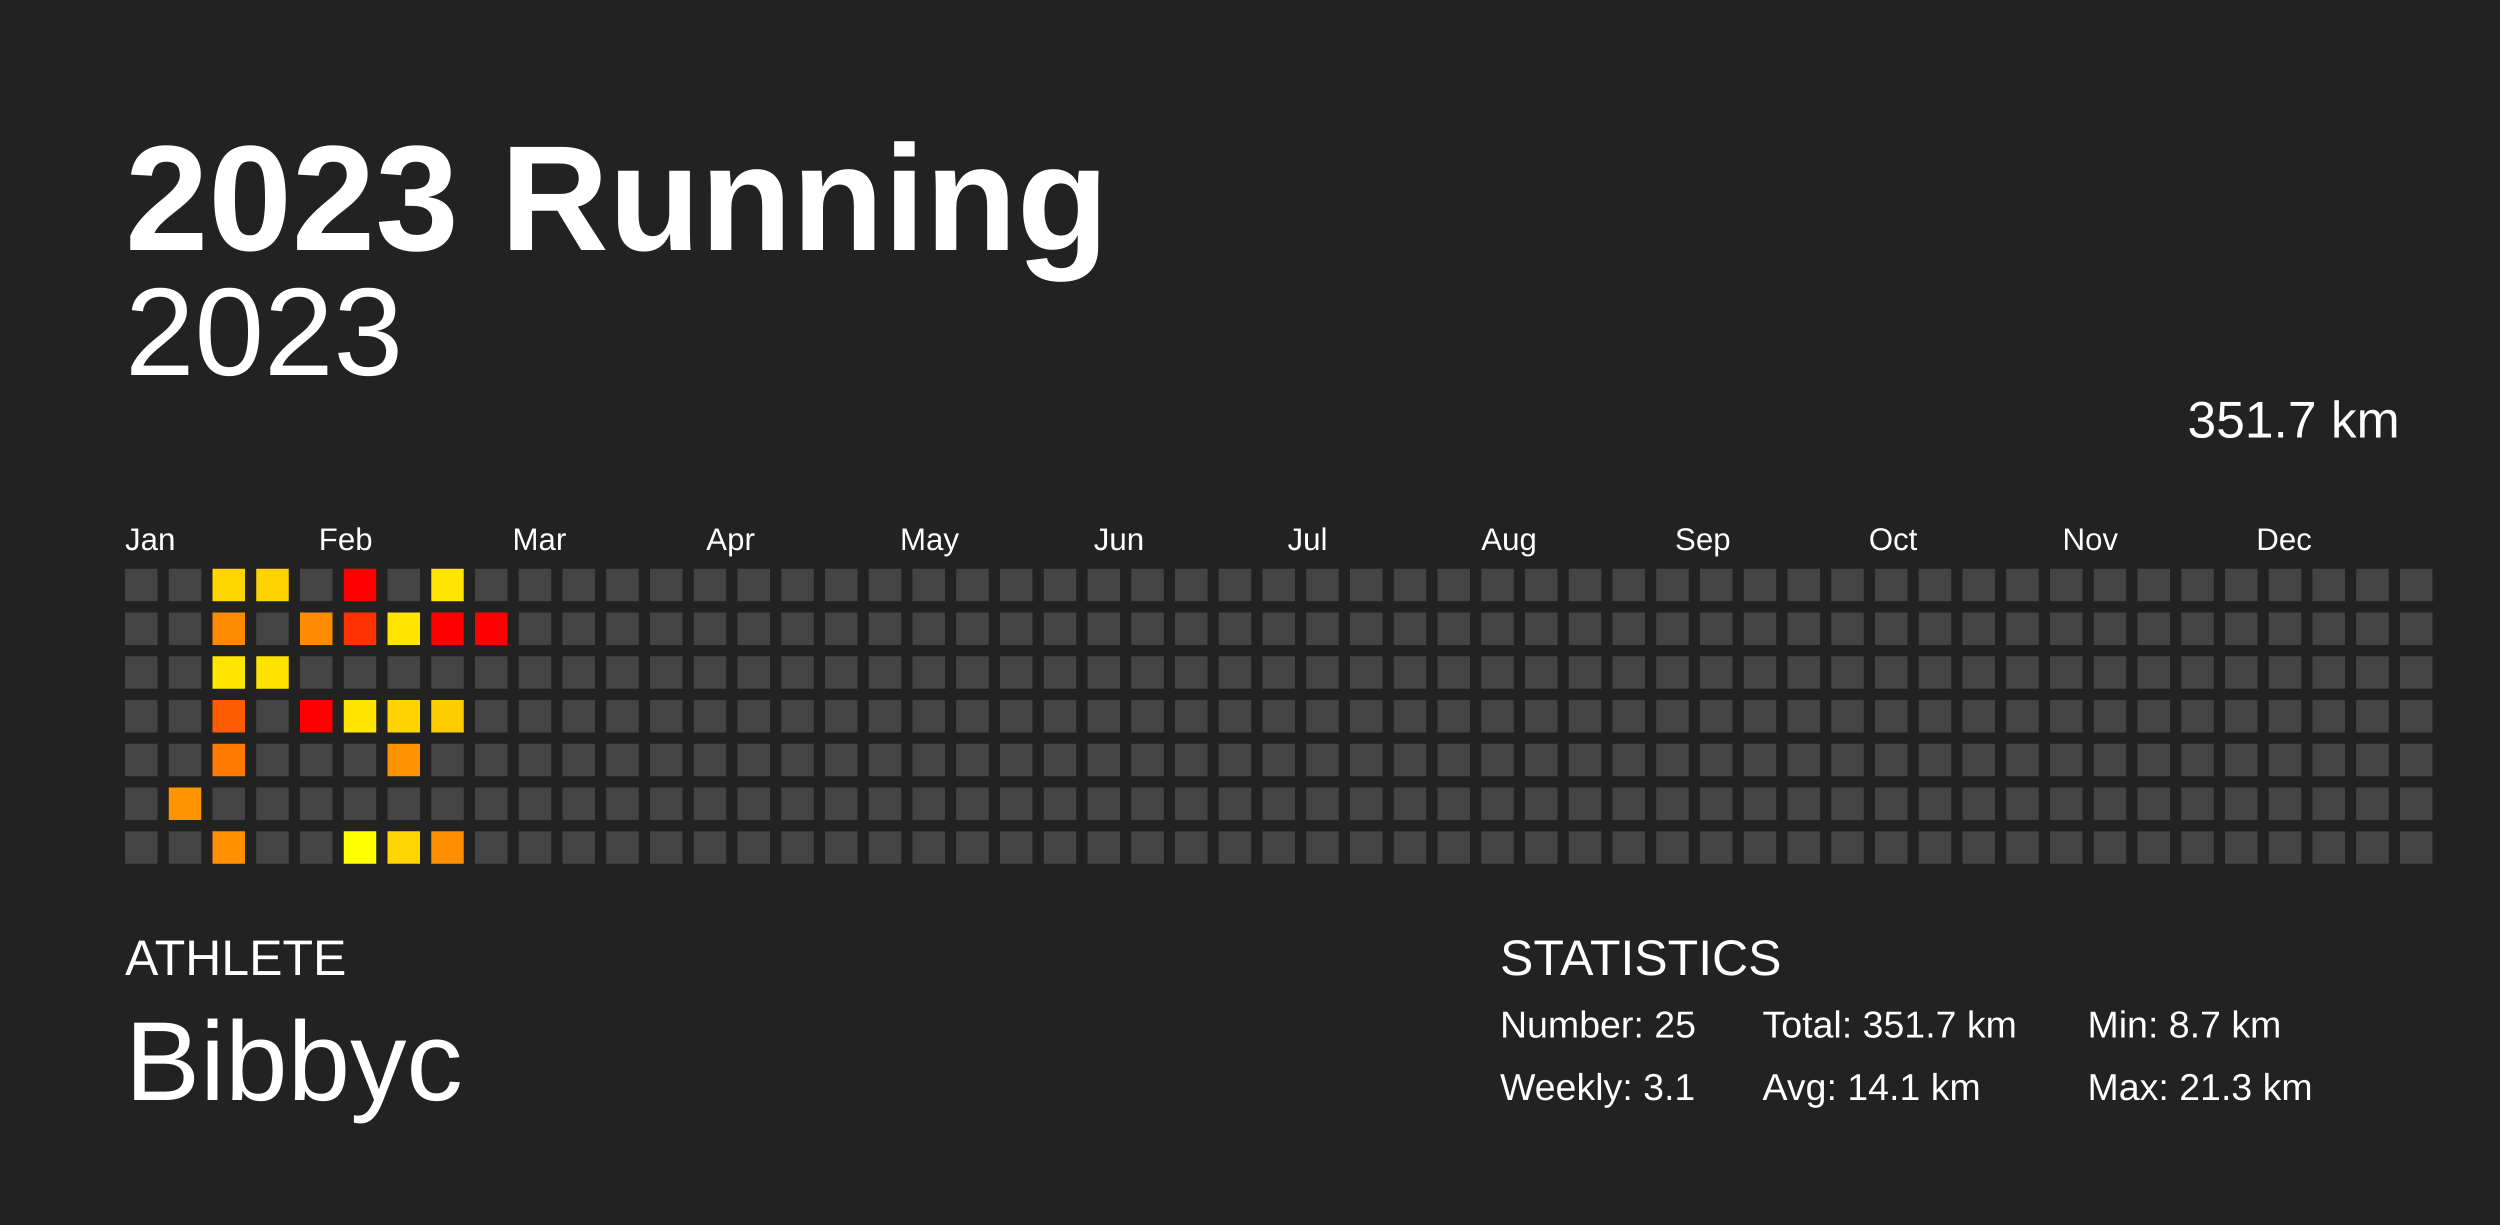
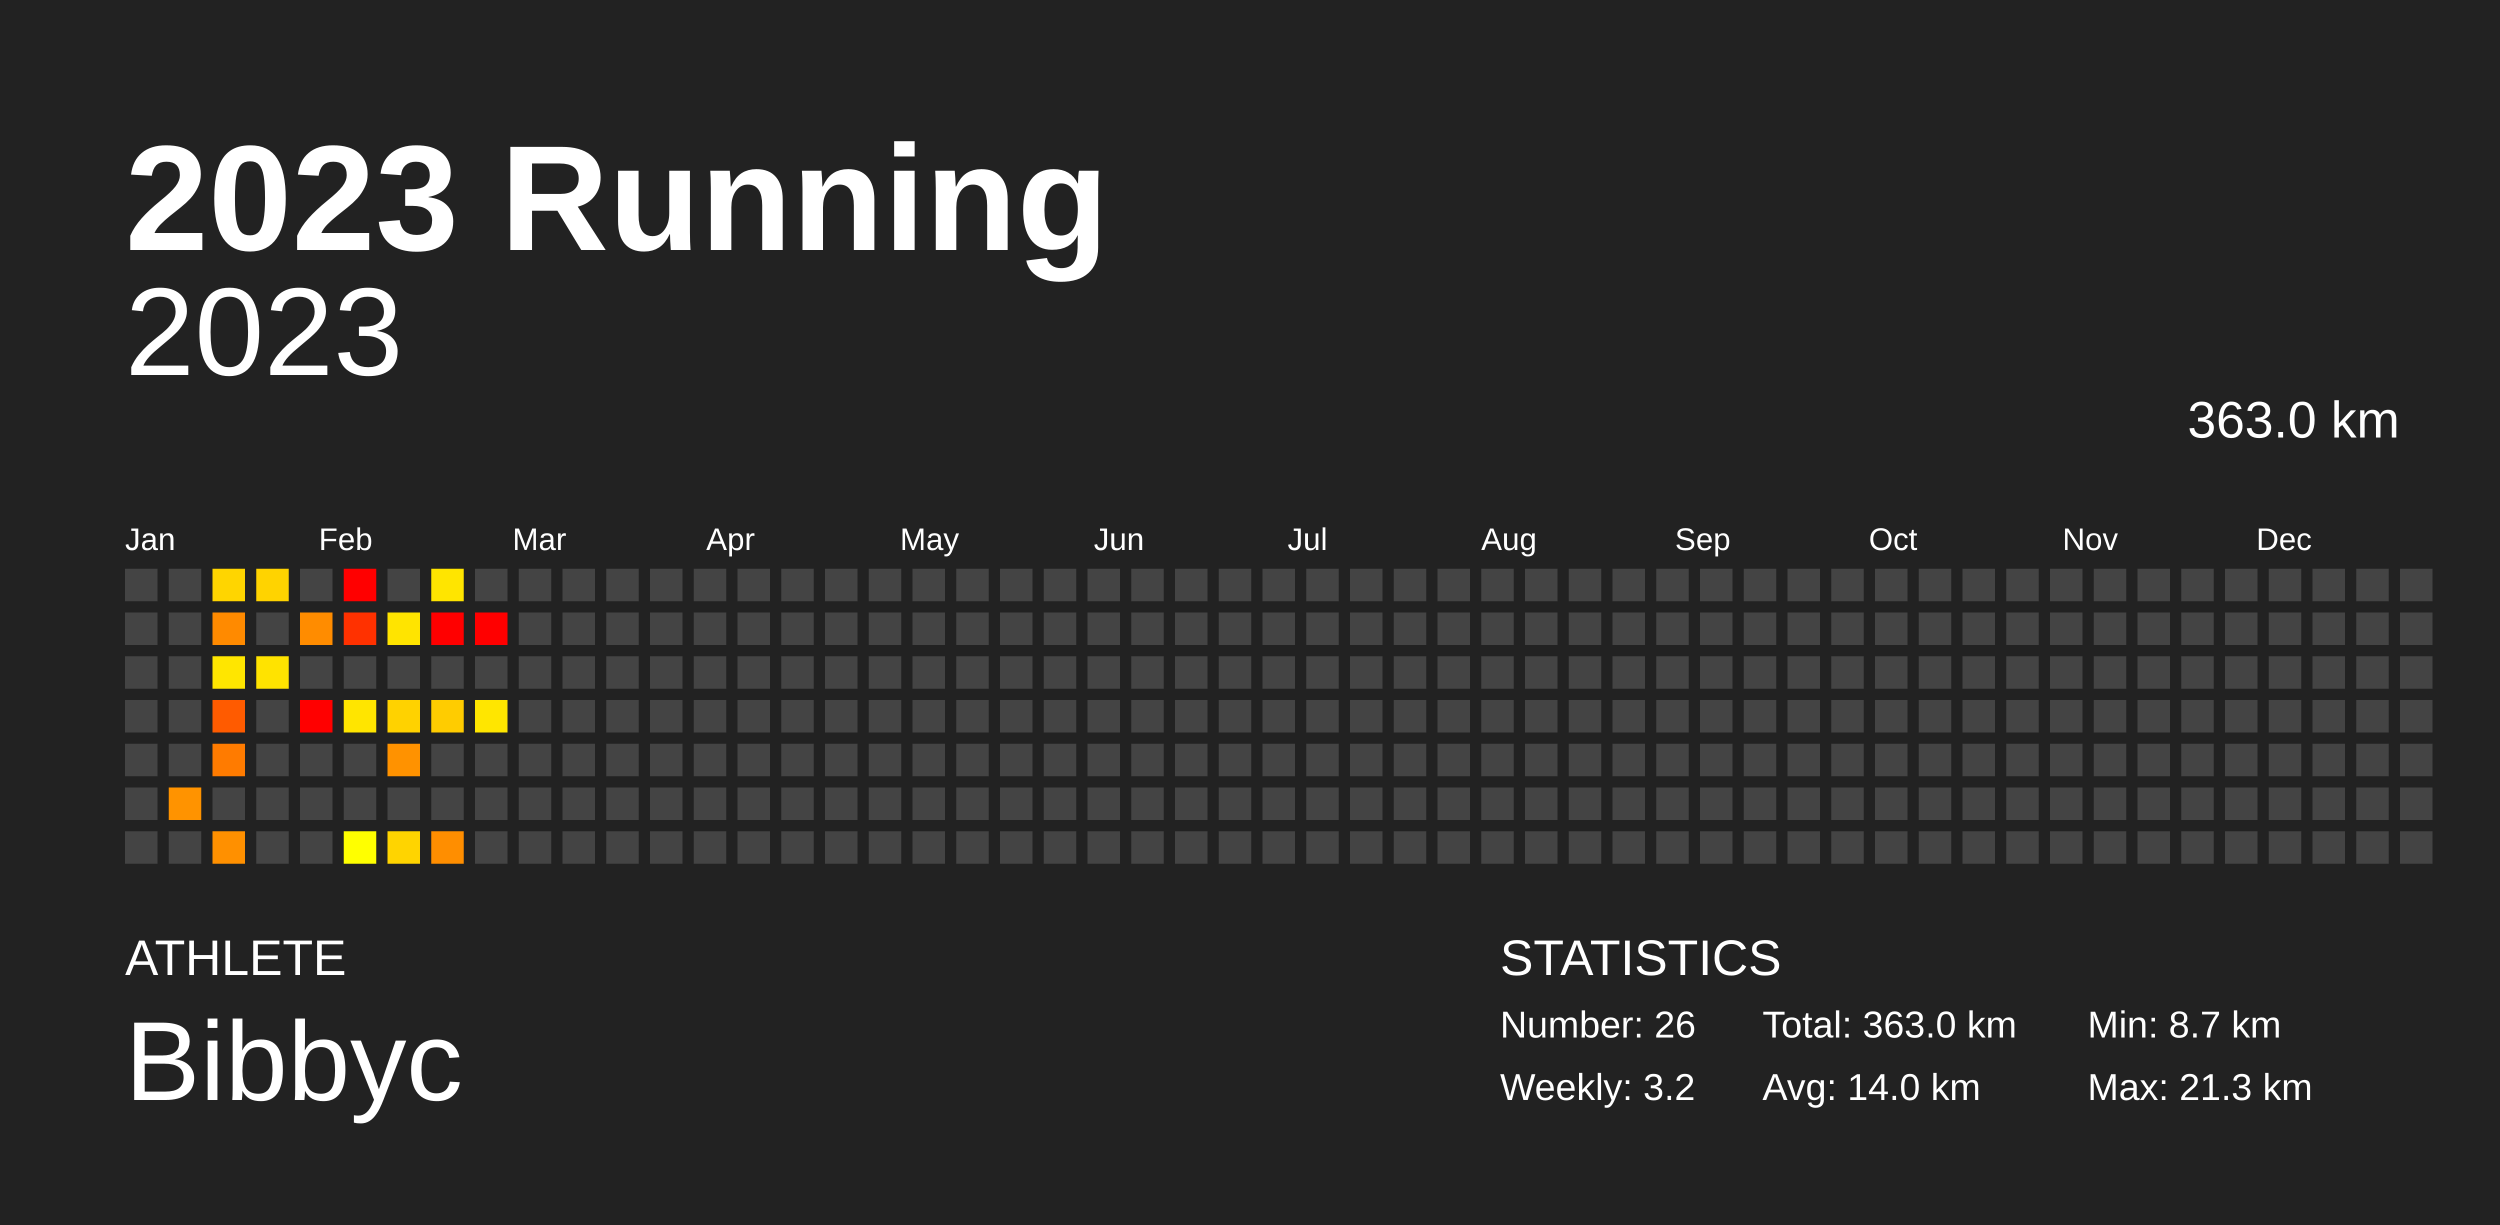
<svg xmlns="http://www.w3.org/2000/svg" baseProfile="full" height="98mm" version="1.1" viewBox="0,0,200,98" width="200mm">
  <defs />
  <rect fill="#222222" height="98" width="200" x="0" y="0" />
  <text fill="#FFFFFF" style="font-size:12px; font-family:Arial; font-weight:bold;" x="10" y="20">2023 Running</text>
  <text fill="#FFFFFF" style="font-size:4px; font-family:Arial" x="10" y="78">ATHLETE</text>
  <text fill="#FFFFFF" style="font-size:9px; font-family:Arial" x="10" y="88">Bibbyc</text>
  <text fill="#FFFFFF" style="font-size:4px; font-family:Arial" x="120" y="78">STATISTICS</text>
-   <text fill="#FFFFFF" style="font-size:3px; font-family:Arial" x="120" y="83">Number: 25</text>
-   <text fill="#FFFFFF" style="font-size:3px; font-family:Arial" x="120" y="88">Weekly: 3.1</text>
-   <text fill="#FFFFFF" style="font-size:3px; font-family:Arial" x="141" y="83">Total: 351.7 km</text>
-   <text fill="#FFFFFF" style="font-size:3px; font-family:Arial" x="141" y="88">Avg: 14.1 km</text>
+   <text fill="#FFFFFF" style="font-size:3px; font-family:Arial" x="120" y="83">Number: 26</text>
+   <text fill="#FFFFFF" style="font-size:3px; font-family:Arial" x="120" y="88">Weekly: 3.2</text>
+   <text fill="#FFFFFF" style="font-size:3px; font-family:Arial" x="141" y="83">Total: 363.0 km</text>
+   <text fill="#FFFFFF" style="font-size:3px; font-family:Arial" x="141" y="88">Avg: 14.0 km</text>
  <text fill="#FFFFFF" style="font-size:3px; font-family:Arial" x="167" y="83">Min: 8.7 km</text>
  <text fill="#FFFFFF" style="font-size:3px; font-family:Arial" x="167" y="88">Max: 21.3 km</text>
  <text alignment-baseline="hanging" fill="#FFFFFF" style="font-size:10.0px; font-family:Arial;" x="10" y="30">2023</text>
-   <text alignment-baseline="hanging" fill="#FFFFFF" style="font-size:4.125px; font-family:Arial;" x="175" y="35">351.7 km</text>
+   <text alignment-baseline="hanging" fill="#FFFFFF" style="font-size:4.125px; font-family:Arial;" x="175" y="35">363.0 km</text>
  <text fill="#FFFFFF" style="font-size:2.5px; font-family:Arial" x="10.0" y="44">Jan</text>
  <text fill="#FFFFFF" style="font-size:2.5px; font-family:Arial" x="25.5" y="44">Feb</text>
  <text fill="#FFFFFF" style="font-size:2.5px; font-family:Arial" x="41.0" y="44">Mar</text>
  <text fill="#FFFFFF" style="font-size:2.5px; font-family:Arial" x="56.5" y="44">Apr</text>
  <text fill="#FFFFFF" style="font-size:2.5px; font-family:Arial" x="72.0" y="44">May</text>
  <text fill="#FFFFFF" style="font-size:2.5px; font-family:Arial" x="87.5" y="44">Jun</text>
  <text fill="#FFFFFF" style="font-size:2.5px; font-family:Arial" x="103.0" y="44">Jul</text>
  <text fill="#FFFFFF" style="font-size:2.5px; font-family:Arial" x="118.5" y="44">Aug</text>
  <text fill="#FFFFFF" style="font-size:2.5px; font-family:Arial" x="134.0" y="44">Sep</text>
  <text fill="#FFFFFF" style="font-size:2.5px; font-family:Arial" x="149.5" y="44">Oct</text>
  <text fill="#FFFFFF" style="font-size:2.5px; font-family:Arial" x="165.0" y="44">Nov</text>
  <text fill="#FFFFFF" style="font-size:2.5px; font-family:Arial" x="180.5" y="44">Dec</text>
  <rect fill="#444444" height="2.6" width="2.6" x="10.0" y="45.5" />
  <rect fill="#444444" height="2.6" width="2.6" x="10.0" y="49.0" />
  <rect fill="#444444" height="2.6" width="2.6" x="10.0" y="52.5" />
  <rect fill="#444444" height="2.6" width="2.6" x="10.0" y="56.0" />
  <rect fill="#444444" height="2.6" width="2.6" x="10.0" y="59.5" />
  <rect fill="#444444" height="2.6" width="2.6" x="10.0" y="63.0" />
  <rect fill="#444444" height="2.6" width="2.6" x="10.0" y="66.5" />
  <rect fill="#444444" height="2.6" width="2.6" x="13.5" y="45.5" />
  <rect fill="#444444" height="2.6" width="2.6" x="13.5" y="49.0" />
  <rect fill="#444444" height="2.6" width="2.6" x="13.5" y="52.5" />
  <rect fill="#444444" height="2.6" width="2.6" x="13.5" y="56.0" />
  <rect fill="#444444" height="2.6" width="2.6" x="13.5" y="59.5" />
  <rect fill="#ff9300" height="2.6" width="2.6" x="13.5" y="63.0" />
  <rect fill="#444444" height="2.6" width="2.6" x="13.5" y="66.5" />
  <rect fill="#ffd500" height="2.6" width="2.6" x="17.0" y="45.5" />
  <rect fill="#ff8a00" height="2.6" width="2.6" x="17.0" y="49.0" />
  <rect fill="#ffe600" height="2.6" width="2.6" x="17.0" y="52.5" />
  <rect fill="#ff5b00" height="2.6" width="2.6" x="17.0" y="56.0" />
  <rect fill="#ff7b00" height="2.6" width="2.6" x="17.0" y="59.5" />
  <rect fill="#444444" height="2.6" width="2.6" x="17.0" y="63.0" />
  <rect fill="#ff9000" height="2.6" width="2.6" x="17.0" y="66.5" />
  <rect fill="#ffd300" height="2.6" width="2.6" x="20.5" y="45.5" />
  <rect fill="#444444" height="2.6" width="2.6" x="20.5" y="49.0" />
  <rect fill="#ffe300" height="2.6" width="2.6" x="20.5" y="52.5" />
  <rect fill="#444444" height="2.6" width="2.6" x="20.5" y="56.0" />
  <rect fill="#444444" height="2.6" width="2.6" x="20.5" y="59.5" />
  <rect fill="#444444" height="2.6" width="2.6" x="20.5" y="63.0" />
  <rect fill="#444444" height="2.6" width="2.6" x="20.5" y="66.5" />
  <rect fill="#444444" height="2.6" width="2.6" x="24.0" y="45.5" />
  <rect fill="#ff8c00" height="2.6" width="2.6" x="24.0" y="49.0" />
  <rect fill="#444444" height="2.6" width="2.6" x="24.0" y="52.5" />
  <rect fill="red" height="2.6" width="2.6" x="24.0" y="56.0" />
  <rect fill="#444444" height="2.6" width="2.6" x="24.0" y="59.5" />
  <rect fill="#444444" height="2.6" width="2.6" x="24.0" y="63.0" />
  <rect fill="#444444" height="2.6" width="2.6" x="24.0" y="66.5" />
  <rect fill="red" height="2.6" width="2.6" x="27.5" y="45.5" />
  <rect fill="#ff3100" height="2.6" width="2.6" x="27.5" y="49.0" />
  <rect fill="#444444" height="2.6" width="2.6" x="27.5" y="52.5" />
  <rect fill="#ffe500" height="2.6" width="2.6" x="27.5" y="56.0" />
  <rect fill="#444444" height="2.6" width="2.6" x="27.5" y="59.5" />
  <rect fill="#444444" height="2.6" width="2.6" x="27.5" y="63.0" />
  <rect fill="#ffff00" height="2.6" width="2.6" x="27.5" y="66.5" />
  <rect fill="#444444" height="2.6" width="2.6" x="31.0" y="45.5" />
  <rect fill="#ffe400" height="2.6" width="2.6" x="31.0" y="49.0" />
  <rect fill="#444444" height="2.6" width="2.6" x="31.0" y="52.5" />
  <rect fill="#ffd200" height="2.6" width="2.6" x="31.0" y="56.0" />
  <rect fill="#ff9200" height="2.6" width="2.6" x="31.0" y="59.5" />
  <rect fill="#444444" height="2.6" width="2.6" x="31.0" y="63.0" />
  <rect fill="#ffd400" height="2.6" width="2.6" x="31.0" y="66.5" />
  <rect fill="#ffe500" height="2.6" width="2.6" x="34.5" y="45.5" />
  <rect fill="red" height="2.6" width="2.6" x="34.5" y="49.0" />
  <rect fill="#444444" height="2.6" width="2.6" x="34.5" y="52.5" />
  <rect fill="#ffcc00" height="2.6" width="2.6" x="34.5" y="56.0" />
  <rect fill="#444444" height="2.6" width="2.6" x="34.5" y="59.5" />
  <rect fill="#444444" height="2.6" width="2.6" x="34.5" y="63.0" />
  <rect fill="#ff8e00" height="2.6" width="2.6" x="34.5" y="66.5" />
  <rect fill="#444444" height="2.6" width="2.6" x="38.0" y="45.5" />
  <rect fill="red" height="2.6" width="2.6" x="38.0" y="49.0" />
  <rect fill="#444444" height="2.6" width="2.6" x="38.0" y="52.5" />
-   <rect fill="#444444" height="2.6" width="2.6" x="38.0" y="56.0" />
+   <rect fill="#ffe600" height="2.6" width="2.6" x="38.0" y="56.0" />
  <rect fill="#444444" height="2.6" width="2.6" x="38.0" y="59.5" />
  <rect fill="#444444" height="2.6" width="2.6" x="38.0" y="63.0" />
  <rect fill="#444444" height="2.6" width="2.6" x="38.0" y="66.5" />
  <rect fill="#444444" height="2.6" width="2.6" x="41.5" y="45.5" />
  <rect fill="#444444" height="2.6" width="2.6" x="41.5" y="49.0" />
  <rect fill="#444444" height="2.6" width="2.6" x="41.5" y="52.5" />
  <rect fill="#444444" height="2.6" width="2.6" x="41.5" y="56.0" />
  <rect fill="#444444" height="2.6" width="2.6" x="41.5" y="59.5" />
  <rect fill="#444444" height="2.6" width="2.6" x="41.5" y="63.0" />
  <rect fill="#444444" height="2.6" width="2.6" x="41.5" y="66.5" />
  <rect fill="#444444" height="2.6" width="2.6" x="45.0" y="45.5" />
  <rect fill="#444444" height="2.6" width="2.6" x="45.0" y="49.0" />
  <rect fill="#444444" height="2.6" width="2.6" x="45.0" y="52.5" />
  <rect fill="#444444" height="2.6" width="2.6" x="45.0" y="56.0" />
  <rect fill="#444444" height="2.6" width="2.6" x="45.0" y="59.5" />
  <rect fill="#444444" height="2.6" width="2.6" x="45.0" y="63.0" />
  <rect fill="#444444" height="2.6" width="2.6" x="45.0" y="66.5" />
  <rect fill="#444444" height="2.6" width="2.6" x="48.5" y="45.5" />
  <rect fill="#444444" height="2.6" width="2.6" x="48.5" y="49.0" />
  <rect fill="#444444" height="2.6" width="2.6" x="48.5" y="52.5" />
  <rect fill="#444444" height="2.6" width="2.6" x="48.5" y="56.0" />
  <rect fill="#444444" height="2.6" width="2.6" x="48.5" y="59.5" />
  <rect fill="#444444" height="2.6" width="2.6" x="48.5" y="63.0" />
  <rect fill="#444444" height="2.6" width="2.6" x="48.5" y="66.5" />
  <rect fill="#444444" height="2.6" width="2.6" x="52.0" y="45.5" />
  <rect fill="#444444" height="2.6" width="2.6" x="52.0" y="49.0" />
  <rect fill="#444444" height="2.6" width="2.6" x="52.0" y="52.5" />
  <rect fill="#444444" height="2.6" width="2.6" x="52.0" y="56.0" />
  <rect fill="#444444" height="2.6" width="2.6" x="52.0" y="59.5" />
  <rect fill="#444444" height="2.6" width="2.6" x="52.0" y="63.0" />
  <rect fill="#444444" height="2.6" width="2.6" x="52.0" y="66.5" />
  <rect fill="#444444" height="2.6" width="2.6" x="55.5" y="45.5" />
  <rect fill="#444444" height="2.6" width="2.6" x="55.5" y="49.0" />
  <rect fill="#444444" height="2.6" width="2.6" x="55.5" y="52.5" />
  <rect fill="#444444" height="2.6" width="2.6" x="55.5" y="56.0" />
  <rect fill="#444444" height="2.6" width="2.6" x="55.5" y="59.5" />
  <rect fill="#444444" height="2.6" width="2.6" x="55.5" y="63.0" />
  <rect fill="#444444" height="2.6" width="2.6" x="55.5" y="66.5" />
  <rect fill="#444444" height="2.6" width="2.6" x="59.0" y="45.5" />
  <rect fill="#444444" height="2.6" width="2.6" x="59.0" y="49.0" />
  <rect fill="#444444" height="2.6" width="2.6" x="59.0" y="52.5" />
  <rect fill="#444444" height="2.6" width="2.6" x="59.0" y="56.0" />
  <rect fill="#444444" height="2.6" width="2.6" x="59.0" y="59.5" />
  <rect fill="#444444" height="2.6" width="2.6" x="59.0" y="63.0" />
  <rect fill="#444444" height="2.6" width="2.6" x="59.0" y="66.5" />
  <rect fill="#444444" height="2.6" width="2.6" x="62.5" y="45.5" />
  <rect fill="#444444" height="2.6" width="2.6" x="62.5" y="49.0" />
  <rect fill="#444444" height="2.6" width="2.6" x="62.5" y="52.5" />
  <rect fill="#444444" height="2.6" width="2.6" x="62.5" y="56.0" />
  <rect fill="#444444" height="2.6" width="2.6" x="62.5" y="59.5" />
  <rect fill="#444444" height="2.6" width="2.6" x="62.5" y="63.0" />
  <rect fill="#444444" height="2.6" width="2.6" x="62.5" y="66.5" />
  <rect fill="#444444" height="2.6" width="2.6" x="66.0" y="45.5" />
  <rect fill="#444444" height="2.6" width="2.6" x="66.0" y="49.0" />
  <rect fill="#444444" height="2.6" width="2.6" x="66.0" y="52.5" />
  <rect fill="#444444" height="2.6" width="2.6" x="66.0" y="56.0" />
  <rect fill="#444444" height="2.6" width="2.6" x="66.0" y="59.5" />
  <rect fill="#444444" height="2.6" width="2.6" x="66.0" y="63.0" />
  <rect fill="#444444" height="2.6" width="2.6" x="66.0" y="66.5" />
  <rect fill="#444444" height="2.6" width="2.6" x="69.5" y="45.5" />
  <rect fill="#444444" height="2.6" width="2.6" x="69.5" y="49.0" />
  <rect fill="#444444" height="2.6" width="2.6" x="69.5" y="52.5" />
  <rect fill="#444444" height="2.6" width="2.6" x="69.5" y="56.0" />
  <rect fill="#444444" height="2.6" width="2.6" x="69.5" y="59.5" />
  <rect fill="#444444" height="2.6" width="2.6" x="69.5" y="63.0" />
  <rect fill="#444444" height="2.6" width="2.6" x="69.5" y="66.5" />
  <rect fill="#444444" height="2.6" width="2.6" x="73.0" y="45.5" />
  <rect fill="#444444" height="2.6" width="2.6" x="73.0" y="49.0" />
  <rect fill="#444444" height="2.6" width="2.6" x="73.0" y="52.5" />
  <rect fill="#444444" height="2.6" width="2.6" x="73.0" y="56.0" />
  <rect fill="#444444" height="2.6" width="2.6" x="73.0" y="59.5" />
  <rect fill="#444444" height="2.6" width="2.6" x="73.0" y="63.0" />
  <rect fill="#444444" height="2.6" width="2.6" x="73.0" y="66.5" />
  <rect fill="#444444" height="2.6" width="2.6" x="76.5" y="45.5" />
  <rect fill="#444444" height="2.6" width="2.6" x="76.5" y="49.0" />
  <rect fill="#444444" height="2.6" width="2.6" x="76.5" y="52.5" />
  <rect fill="#444444" height="2.6" width="2.6" x="76.5" y="56.0" />
  <rect fill="#444444" height="2.6" width="2.6" x="76.5" y="59.5" />
  <rect fill="#444444" height="2.6" width="2.6" x="76.5" y="63.0" />
  <rect fill="#444444" height="2.6" width="2.6" x="76.5" y="66.5" />
  <rect fill="#444444" height="2.6" width="2.6" x="80.0" y="45.5" />
  <rect fill="#444444" height="2.6" width="2.6" x="80.0" y="49.0" />
  <rect fill="#444444" height="2.6" width="2.6" x="80.0" y="52.5" />
  <rect fill="#444444" height="2.6" width="2.6" x="80.0" y="56.0" />
  <rect fill="#444444" height="2.6" width="2.6" x="80.0" y="59.5" />
  <rect fill="#444444" height="2.6" width="2.6" x="80.0" y="63.0" />
  <rect fill="#444444" height="2.6" width="2.6" x="80.0" y="66.5" />
  <rect fill="#444444" height="2.6" width="2.6" x="83.5" y="45.5" />
  <rect fill="#444444" height="2.6" width="2.6" x="83.5" y="49.0" />
  <rect fill="#444444" height="2.6" width="2.6" x="83.5" y="52.5" />
  <rect fill="#444444" height="2.6" width="2.6" x="83.5" y="56.0" />
  <rect fill="#444444" height="2.6" width="2.6" x="83.5" y="59.5" />
  <rect fill="#444444" height="2.6" width="2.6" x="83.5" y="63.0" />
  <rect fill="#444444" height="2.6" width="2.6" x="83.5" y="66.5" />
  <rect fill="#444444" height="2.6" width="2.6" x="87.0" y="45.5" />
  <rect fill="#444444" height="2.6" width="2.6" x="87.0" y="49.0" />
  <rect fill="#444444" height="2.6" width="2.6" x="87.0" y="52.5" />
  <rect fill="#444444" height="2.6" width="2.6" x="87.0" y="56.0" />
  <rect fill="#444444" height="2.6" width="2.6" x="87.0" y="59.5" />
  <rect fill="#444444" height="2.6" width="2.6" x="87.0" y="63.0" />
  <rect fill="#444444" height="2.6" width="2.6" x="87.0" y="66.5" />
  <rect fill="#444444" height="2.6" width="2.6" x="90.5" y="45.5" />
  <rect fill="#444444" height="2.6" width="2.6" x="90.5" y="49.0" />
  <rect fill="#444444" height="2.6" width="2.6" x="90.5" y="52.5" />
  <rect fill="#444444" height="2.6" width="2.6" x="90.5" y="56.0" />
  <rect fill="#444444" height="2.6" width="2.6" x="90.5" y="59.5" />
  <rect fill="#444444" height="2.6" width="2.6" x="90.5" y="63.0" />
  <rect fill="#444444" height="2.6" width="2.6" x="90.5" y="66.5" />
  <rect fill="#444444" height="2.6" width="2.6" x="94.0" y="45.5" />
  <rect fill="#444444" height="2.6" width="2.6" x="94.0" y="49.0" />
  <rect fill="#444444" height="2.6" width="2.6" x="94.0" y="52.5" />
  <rect fill="#444444" height="2.6" width="2.6" x="94.0" y="56.0" />
  <rect fill="#444444" height="2.6" width="2.6" x="94.0" y="59.5" />
  <rect fill="#444444" height="2.6" width="2.6" x="94.0" y="63.0" />
  <rect fill="#444444" height="2.6" width="2.6" x="94.0" y="66.5" />
  <rect fill="#444444" height="2.6" width="2.6" x="97.5" y="45.5" />
  <rect fill="#444444" height="2.6" width="2.6" x="97.5" y="49.0" />
  <rect fill="#444444" height="2.6" width="2.6" x="97.5" y="52.5" />
  <rect fill="#444444" height="2.6" width="2.6" x="97.5" y="56.0" />
  <rect fill="#444444" height="2.6" width="2.6" x="97.5" y="59.5" />
  <rect fill="#444444" height="2.6" width="2.6" x="97.5" y="63.0" />
  <rect fill="#444444" height="2.6" width="2.6" x="97.5" y="66.5" />
  <rect fill="#444444" height="2.6" width="2.6" x="101.0" y="45.5" />
  <rect fill="#444444" height="2.6" width="2.6" x="101.0" y="49.0" />
  <rect fill="#444444" height="2.6" width="2.6" x="101.0" y="52.5" />
  <rect fill="#444444" height="2.6" width="2.6" x="101.0" y="56.0" />
  <rect fill="#444444" height="2.6" width="2.6" x="101.0" y="59.5" />
  <rect fill="#444444" height="2.6" width="2.6" x="101.0" y="63.0" />
  <rect fill="#444444" height="2.6" width="2.6" x="101.0" y="66.5" />
  <rect fill="#444444" height="2.6" width="2.6" x="104.5" y="45.5" />
  <rect fill="#444444" height="2.6" width="2.6" x="104.5" y="49.0" />
  <rect fill="#444444" height="2.6" width="2.6" x="104.5" y="52.5" />
  <rect fill="#444444" height="2.6" width="2.6" x="104.5" y="56.0" />
  <rect fill="#444444" height="2.6" width="2.6" x="104.5" y="59.5" />
  <rect fill="#444444" height="2.6" width="2.6" x="104.5" y="63.0" />
  <rect fill="#444444" height="2.6" width="2.6" x="104.5" y="66.5" />
  <rect fill="#444444" height="2.6" width="2.6" x="108.0" y="45.5" />
  <rect fill="#444444" height="2.6" width="2.6" x="108.0" y="49.0" />
  <rect fill="#444444" height="2.6" width="2.6" x="108.0" y="52.5" />
  <rect fill="#444444" height="2.6" width="2.6" x="108.0" y="56.0" />
  <rect fill="#444444" height="2.6" width="2.6" x="108.0" y="59.5" />
  <rect fill="#444444" height="2.6" width="2.6" x="108.0" y="63.0" />
  <rect fill="#444444" height="2.6" width="2.6" x="108.0" y="66.5" />
  <rect fill="#444444" height="2.6" width="2.6" x="111.5" y="45.5" />
  <rect fill="#444444" height="2.6" width="2.6" x="111.5" y="49.0" />
  <rect fill="#444444" height="2.6" width="2.6" x="111.5" y="52.5" />
  <rect fill="#444444" height="2.6" width="2.6" x="111.5" y="56.0" />
  <rect fill="#444444" height="2.6" width="2.6" x="111.5" y="59.5" />
  <rect fill="#444444" height="2.6" width="2.6" x="111.5" y="63.0" />
  <rect fill="#444444" height="2.6" width="2.6" x="111.5" y="66.5" />
  <rect fill="#444444" height="2.6" width="2.6" x="115.0" y="45.5" />
  <rect fill="#444444" height="2.6" width="2.6" x="115.0" y="49.0" />
  <rect fill="#444444" height="2.6" width="2.6" x="115.0" y="52.5" />
  <rect fill="#444444" height="2.6" width="2.6" x="115.0" y="56.0" />
  <rect fill="#444444" height="2.6" width="2.6" x="115.0" y="59.5" />
  <rect fill="#444444" height="2.6" width="2.6" x="115.0" y="63.0" />
  <rect fill="#444444" height="2.6" width="2.6" x="115.0" y="66.5" />
  <rect fill="#444444" height="2.6" width="2.6" x="118.5" y="45.5" />
  <rect fill="#444444" height="2.6" width="2.6" x="118.5" y="49.0" />
  <rect fill="#444444" height="2.6" width="2.6" x="118.5" y="52.5" />
  <rect fill="#444444" height="2.6" width="2.6" x="118.5" y="56.0" />
  <rect fill="#444444" height="2.6" width="2.6" x="118.5" y="59.5" />
  <rect fill="#444444" height="2.6" width="2.6" x="118.5" y="63.0" />
  <rect fill="#444444" height="2.6" width="2.6" x="118.5" y="66.5" />
  <rect fill="#444444" height="2.6" width="2.6" x="122.0" y="45.5" />
  <rect fill="#444444" height="2.6" width="2.6" x="122.0" y="49.0" />
  <rect fill="#444444" height="2.6" width="2.6" x="122.0" y="52.5" />
  <rect fill="#444444" height="2.6" width="2.6" x="122.0" y="56.0" />
  <rect fill="#444444" height="2.6" width="2.6" x="122.0" y="59.5" />
  <rect fill="#444444" height="2.6" width="2.6" x="122.0" y="63.0" />
  <rect fill="#444444" height="2.6" width="2.6" x="122.0" y="66.5" />
  <rect fill="#444444" height="2.6" width="2.6" x="125.5" y="45.5" />
  <rect fill="#444444" height="2.6" width="2.6" x="125.5" y="49.0" />
  <rect fill="#444444" height="2.6" width="2.6" x="125.5" y="52.5" />
  <rect fill="#444444" height="2.6" width="2.6" x="125.5" y="56.0" />
  <rect fill="#444444" height="2.6" width="2.6" x="125.5" y="59.5" />
  <rect fill="#444444" height="2.6" width="2.6" x="125.5" y="63.0" />
  <rect fill="#444444" height="2.6" width="2.6" x="125.5" y="66.5" />
  <rect fill="#444444" height="2.6" width="2.6" x="129.0" y="45.5" />
  <rect fill="#444444" height="2.6" width="2.6" x="129.0" y="49.0" />
  <rect fill="#444444" height="2.6" width="2.6" x="129.0" y="52.5" />
  <rect fill="#444444" height="2.6" width="2.6" x="129.0" y="56.0" />
  <rect fill="#444444" height="2.6" width="2.6" x="129.0" y="59.5" />
  <rect fill="#444444" height="2.6" width="2.6" x="129.0" y="63.0" />
  <rect fill="#444444" height="2.6" width="2.6" x="129.0" y="66.5" />
  <rect fill="#444444" height="2.6" width="2.6" x="132.5" y="45.5" />
  <rect fill="#444444" height="2.6" width="2.6" x="132.5" y="49.0" />
  <rect fill="#444444" height="2.6" width="2.6" x="132.5" y="52.5" />
  <rect fill="#444444" height="2.6" width="2.6" x="132.5" y="56.0" />
  <rect fill="#444444" height="2.6" width="2.6" x="132.5" y="59.5" />
  <rect fill="#444444" height="2.6" width="2.6" x="132.5" y="63.0" />
  <rect fill="#444444" height="2.6" width="2.6" x="132.5" y="66.5" />
  <rect fill="#444444" height="2.6" width="2.6" x="136.0" y="45.5" />
  <rect fill="#444444" height="2.6" width="2.6" x="136.0" y="49.0" />
  <rect fill="#444444" height="2.6" width="2.6" x="136.0" y="52.5" />
  <rect fill="#444444" height="2.6" width="2.6" x="136.0" y="56.0" />
  <rect fill="#444444" height="2.6" width="2.6" x="136.0" y="59.5" />
  <rect fill="#444444" height="2.6" width="2.6" x="136.0" y="63.0" />
  <rect fill="#444444" height="2.6" width="2.6" x="136.0" y="66.5" />
  <rect fill="#444444" height="2.6" width="2.6" x="139.5" y="45.5" />
  <rect fill="#444444" height="2.6" width="2.6" x="139.5" y="49.0" />
  <rect fill="#444444" height="2.6" width="2.6" x="139.5" y="52.5" />
  <rect fill="#444444" height="2.6" width="2.6" x="139.5" y="56.0" />
  <rect fill="#444444" height="2.6" width="2.6" x="139.5" y="59.5" />
  <rect fill="#444444" height="2.6" width="2.6" x="139.5" y="63.0" />
  <rect fill="#444444" height="2.6" width="2.6" x="139.5" y="66.5" />
  <rect fill="#444444" height="2.6" width="2.6" x="143.0" y="45.5" />
  <rect fill="#444444" height="2.6" width="2.6" x="143.0" y="49.0" />
  <rect fill="#444444" height="2.6" width="2.6" x="143.0" y="52.5" />
  <rect fill="#444444" height="2.6" width="2.6" x="143.0" y="56.0" />
  <rect fill="#444444" height="2.6" width="2.6" x="143.0" y="59.5" />
  <rect fill="#444444" height="2.6" width="2.6" x="143.0" y="63.0" />
  <rect fill="#444444" height="2.6" width="2.6" x="143.0" y="66.5" />
  <rect fill="#444444" height="2.6" width="2.6" x="146.5" y="45.5" />
  <rect fill="#444444" height="2.6" width="2.6" x="146.5" y="49.0" />
  <rect fill="#444444" height="2.6" width="2.6" x="146.5" y="52.5" />
  <rect fill="#444444" height="2.6" width="2.6" x="146.5" y="56.0" />
  <rect fill="#444444" height="2.6" width="2.6" x="146.5" y="59.5" />
  <rect fill="#444444" height="2.6" width="2.6" x="146.5" y="63.0" />
  <rect fill="#444444" height="2.6" width="2.6" x="146.5" y="66.5" />
  <rect fill="#444444" height="2.6" width="2.6" x="150.0" y="45.5" />
  <rect fill="#444444" height="2.6" width="2.6" x="150.0" y="49.0" />
  <rect fill="#444444" height="2.6" width="2.6" x="150.0" y="52.5" />
  <rect fill="#444444" height="2.6" width="2.6" x="150.0" y="56.0" />
  <rect fill="#444444" height="2.6" width="2.6" x="150.0" y="59.5" />
  <rect fill="#444444" height="2.6" width="2.6" x="150.0" y="63.0" />
  <rect fill="#444444" height="2.6" width="2.6" x="150.0" y="66.5" />
  <rect fill="#444444" height="2.6" width="2.6" x="153.5" y="45.5" />
  <rect fill="#444444" height="2.6" width="2.6" x="153.5" y="49.0" />
  <rect fill="#444444" height="2.6" width="2.6" x="153.5" y="52.5" />
  <rect fill="#444444" height="2.6" width="2.6" x="153.5" y="56.0" />
  <rect fill="#444444" height="2.6" width="2.6" x="153.5" y="59.5" />
  <rect fill="#444444" height="2.6" width="2.6" x="153.5" y="63.0" />
  <rect fill="#444444" height="2.6" width="2.6" x="153.5" y="66.5" />
  <rect fill="#444444" height="2.6" width="2.6" x="157.0" y="45.5" />
  <rect fill="#444444" height="2.6" width="2.6" x="157.0" y="49.0" />
  <rect fill="#444444" height="2.6" width="2.6" x="157.0" y="52.5" />
  <rect fill="#444444" height="2.6" width="2.6" x="157.0" y="56.0" />
  <rect fill="#444444" height="2.6" width="2.6" x="157.0" y="59.5" />
  <rect fill="#444444" height="2.6" width="2.6" x="157.0" y="63.0" />
  <rect fill="#444444" height="2.6" width="2.6" x="157.0" y="66.5" />
  <rect fill="#444444" height="2.6" width="2.6" x="160.5" y="45.5" />
  <rect fill="#444444" height="2.6" width="2.6" x="160.5" y="49.0" />
  <rect fill="#444444" height="2.6" width="2.6" x="160.5" y="52.5" />
  <rect fill="#444444" height="2.6" width="2.6" x="160.5" y="56.0" />
  <rect fill="#444444" height="2.6" width="2.6" x="160.5" y="59.5" />
  <rect fill="#444444" height="2.6" width="2.6" x="160.5" y="63.0" />
  <rect fill="#444444" height="2.6" width="2.6" x="160.5" y="66.5" />
  <rect fill="#444444" height="2.6" width="2.6" x="164.0" y="45.5" />
  <rect fill="#444444" height="2.6" width="2.6" x="164.0" y="49.0" />
  <rect fill="#444444" height="2.6" width="2.6" x="164.0" y="52.5" />
  <rect fill="#444444" height="2.6" width="2.6" x="164.0" y="56.0" />
  <rect fill="#444444" height="2.6" width="2.6" x="164.0" y="59.5" />
  <rect fill="#444444" height="2.6" width="2.6" x="164.0" y="63.0" />
  <rect fill="#444444" height="2.6" width="2.6" x="164.0" y="66.5" />
  <rect fill="#444444" height="2.6" width="2.6" x="167.5" y="45.5" />
  <rect fill="#444444" height="2.6" width="2.6" x="167.5" y="49.0" />
  <rect fill="#444444" height="2.6" width="2.6" x="167.5" y="52.5" />
  <rect fill="#444444" height="2.6" width="2.6" x="167.5" y="56.0" />
  <rect fill="#444444" height="2.6" width="2.6" x="167.5" y="59.5" />
  <rect fill="#444444" height="2.6" width="2.6" x="167.5" y="63.0" />
  <rect fill="#444444" height="2.6" width="2.6" x="167.5" y="66.5" />
  <rect fill="#444444" height="2.6" width="2.6" x="171.0" y="45.5" />
  <rect fill="#444444" height="2.6" width="2.6" x="171.0" y="49.0" />
  <rect fill="#444444" height="2.6" width="2.6" x="171.0" y="52.5" />
  <rect fill="#444444" height="2.6" width="2.6" x="171.0" y="56.0" />
  <rect fill="#444444" height="2.6" width="2.6" x="171.0" y="59.5" />
  <rect fill="#444444" height="2.6" width="2.6" x="171.0" y="63.0" />
  <rect fill="#444444" height="2.6" width="2.6" x="171.0" y="66.5" />
  <rect fill="#444444" height="2.6" width="2.6" x="174.5" y="45.5" />
  <rect fill="#444444" height="2.6" width="2.6" x="174.5" y="49.0" />
  <rect fill="#444444" height="2.6" width="2.6" x="174.5" y="52.5" />
  <rect fill="#444444" height="2.6" width="2.6" x="174.5" y="56.0" />
  <rect fill="#444444" height="2.6" width="2.6" x="174.5" y="59.5" />
  <rect fill="#444444" height="2.6" width="2.6" x="174.5" y="63.0" />
  <rect fill="#444444" height="2.6" width="2.6" x="174.5" y="66.5" />
  <rect fill="#444444" height="2.6" width="2.6" x="178.0" y="45.5" />
  <rect fill="#444444" height="2.6" width="2.6" x="178.0" y="49.0" />
  <rect fill="#444444" height="2.6" width="2.6" x="178.0" y="52.5" />
  <rect fill="#444444" height="2.6" width="2.6" x="178.0" y="56.0" />
  <rect fill="#444444" height="2.6" width="2.6" x="178.0" y="59.5" />
  <rect fill="#444444" height="2.6" width="2.6" x="178.0" y="63.0" />
  <rect fill="#444444" height="2.6" width="2.6" x="178.0" y="66.5" />
  <rect fill="#444444" height="2.6" width="2.6" x="181.5" y="45.5" />
  <rect fill="#444444" height="2.6" width="2.6" x="181.5" y="49.0" />
  <rect fill="#444444" height="2.6" width="2.6" x="181.5" y="52.5" />
  <rect fill="#444444" height="2.6" width="2.6" x="181.5" y="56.0" />
  <rect fill="#444444" height="2.6" width="2.6" x="181.5" y="59.5" />
  <rect fill="#444444" height="2.6" width="2.6" x="181.5" y="63.0" />
  <rect fill="#444444" height="2.6" width="2.6" x="181.5" y="66.5" />
  <rect fill="#444444" height="2.6" width="2.6" x="185.0" y="45.5" />
  <rect fill="#444444" height="2.6" width="2.6" x="185.0" y="49.0" />
  <rect fill="#444444" height="2.6" width="2.6" x="185.0" y="52.5" />
  <rect fill="#444444" height="2.6" width="2.6" x="185.0" y="56.0" />
  <rect fill="#444444" height="2.6" width="2.6" x="185.0" y="59.5" />
  <rect fill="#444444" height="2.6" width="2.6" x="185.0" y="63.0" />
  <rect fill="#444444" height="2.6" width="2.6" x="185.0" y="66.5" />
  <rect fill="#444444" height="2.6" width="2.6" x="188.5" y="45.5" />
  <rect fill="#444444" height="2.6" width="2.6" x="188.5" y="49.0" />
  <rect fill="#444444" height="2.6" width="2.6" x="188.5" y="52.5" />
  <rect fill="#444444" height="2.6" width="2.6" x="188.5" y="56.0" />
  <rect fill="#444444" height="2.6" width="2.6" x="188.5" y="59.5" />
  <rect fill="#444444" height="2.6" width="2.6" x="188.5" y="63.0" />
  <rect fill="#444444" height="2.6" width="2.6" x="188.5" y="66.5" />
  <rect fill="#444444" height="2.6" width="2.6" x="192.0" y="45.5" />
  <rect fill="#444444" height="2.6" width="2.6" x="192.0" y="49.0" />
  <rect fill="#444444" height="2.6" width="2.6" x="192.0" y="52.5" />
  <rect fill="#444444" height="2.6" width="2.6" x="192.0" y="56.0" />
  <rect fill="#444444" height="2.6" width="2.6" x="192.0" y="59.5" />
  <rect fill="#444444" height="2.6" width="2.6" x="192.0" y="63.0" />
  <rect fill="#444444" height="2.6" width="2.6" x="192.0" y="66.5" />
</svg>
